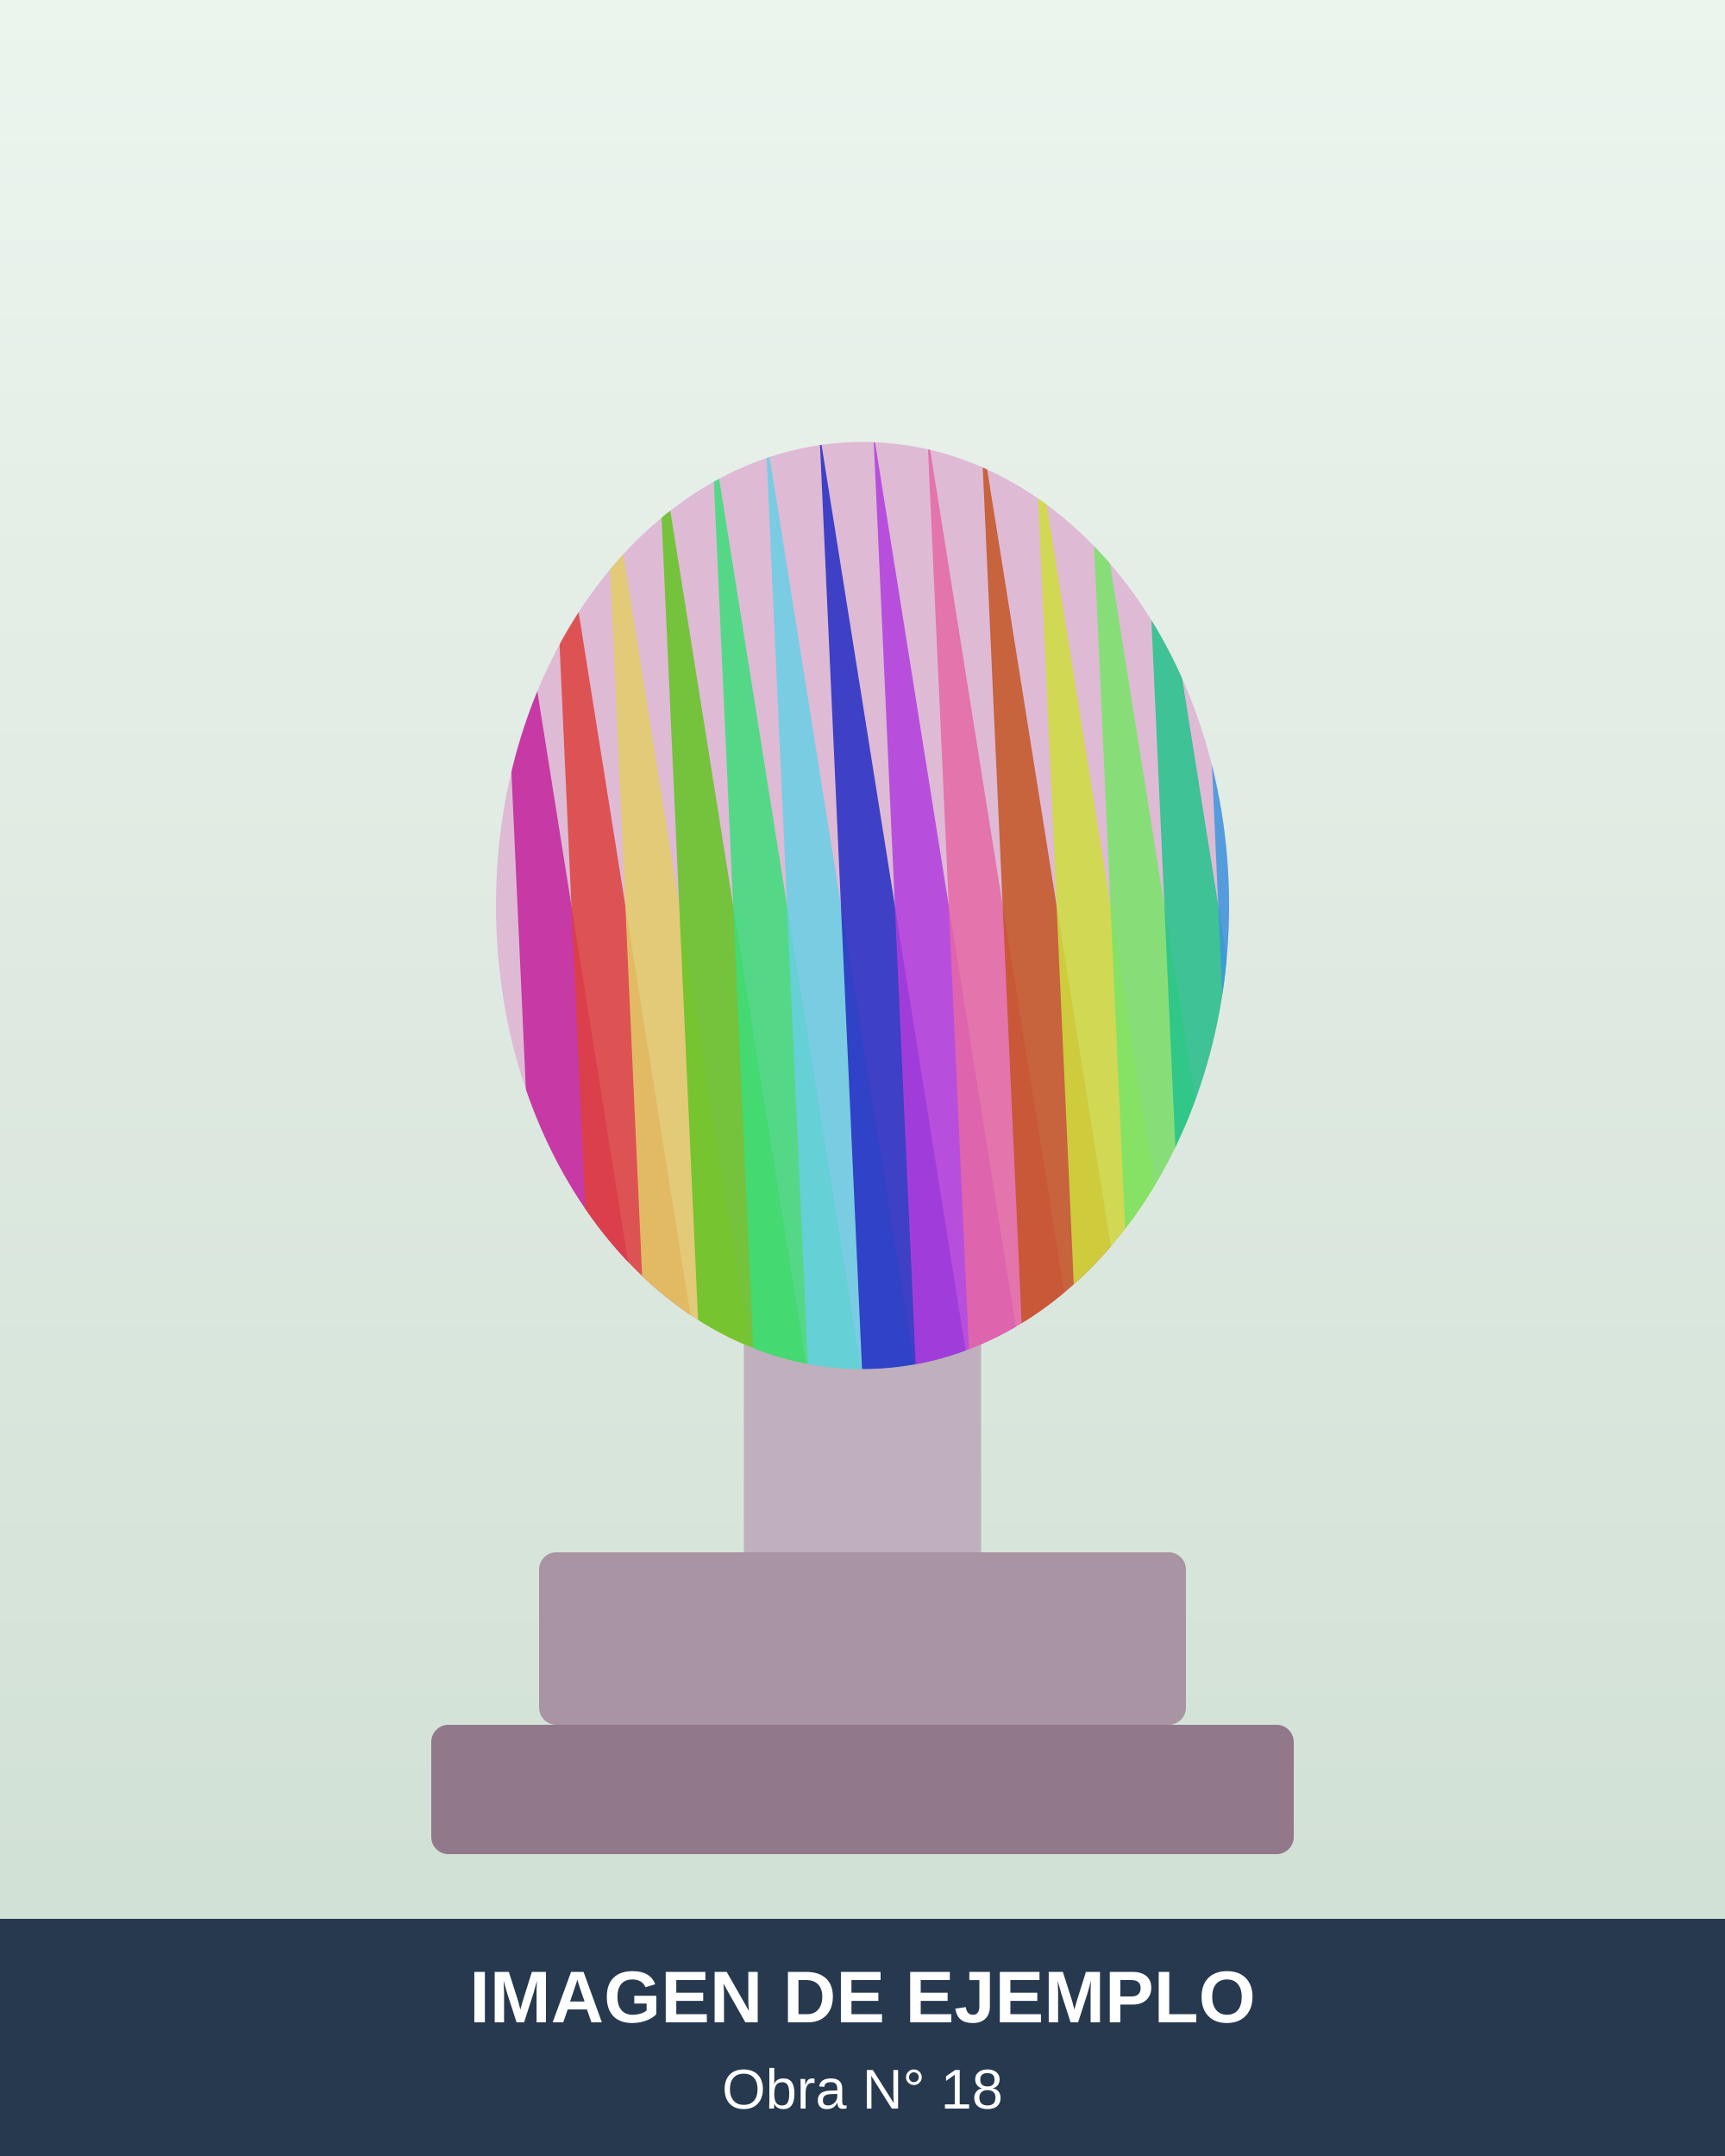
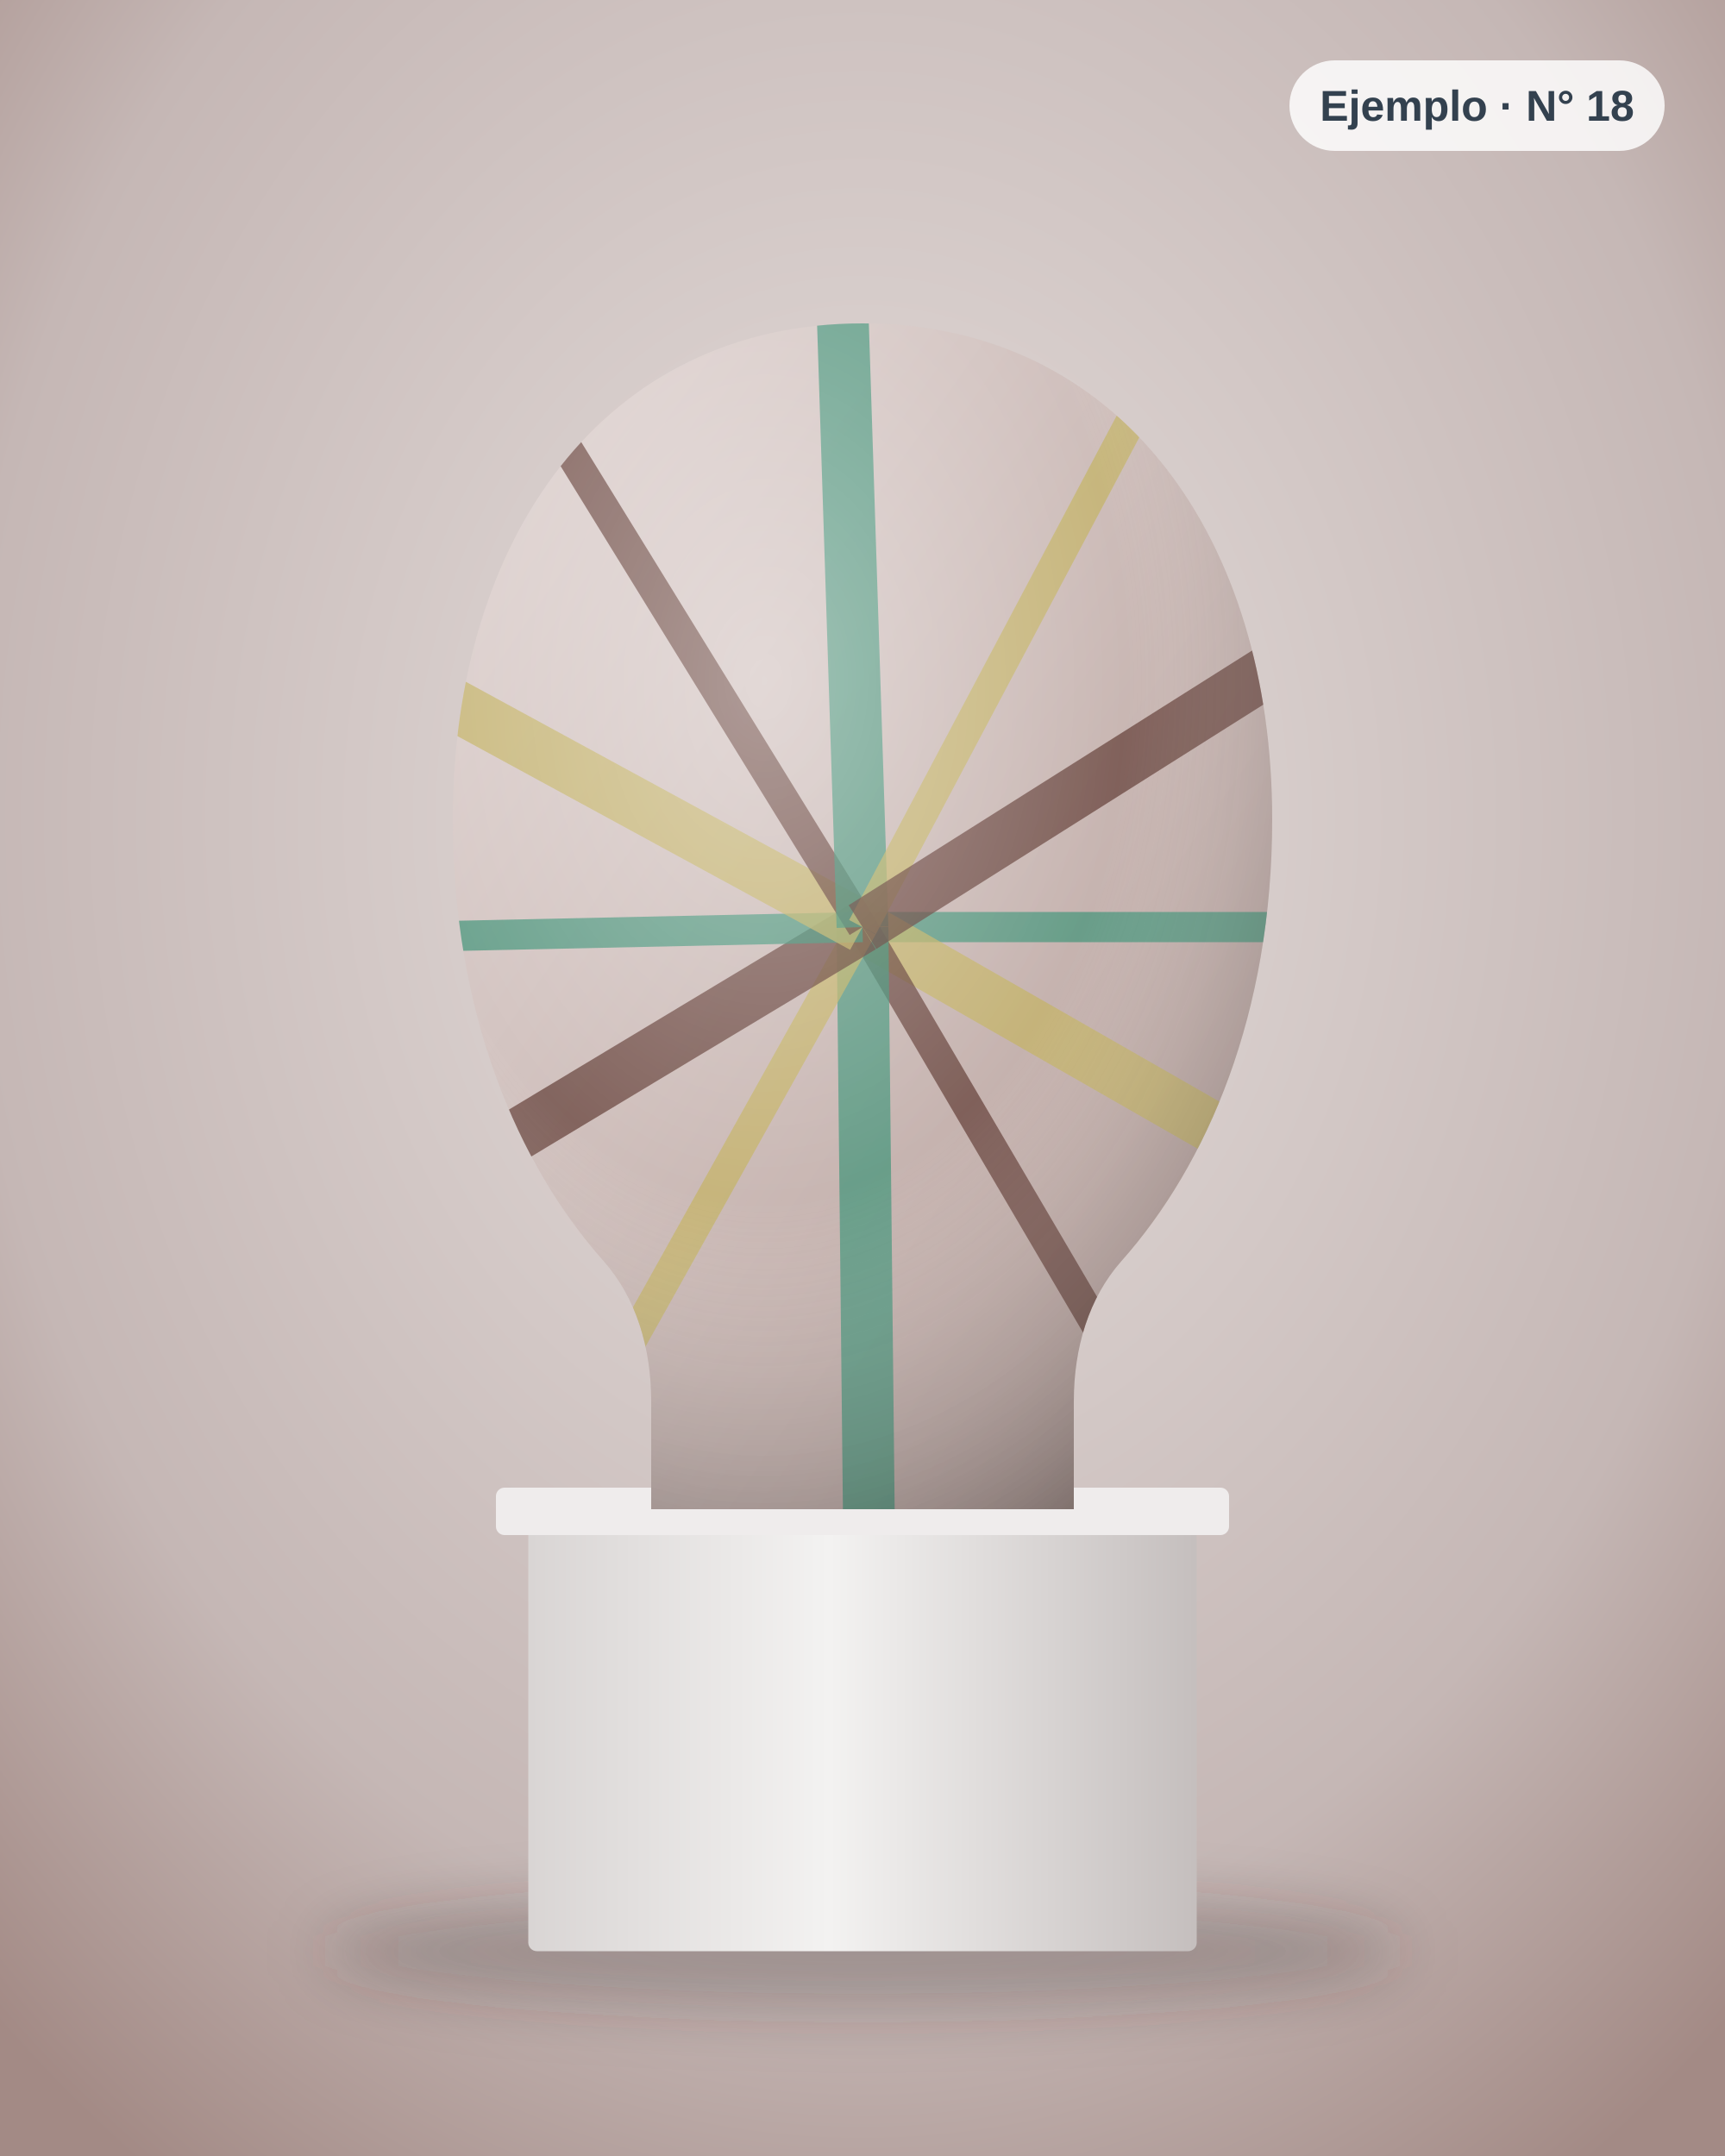
<svg xmlns="http://www.w3.org/2000/svg" viewBox="0 0 800 1000" width="800" height="1000">
  <defs>
-     <linearGradient id="f18" x1="0" y1="0" x2="0" y2="1">
-       <stop offset="0" stop-color="hsl(135 25% 94%)" />
-       <stop offset="1" stop-color="hsl(135 20% 84%)" />
+     <radialGradient id="fondoo18" cx="50%" cy="38%" r="75%">
+       <stop offset="0" stop-color="hsl(10 14% 88% / 1)" />
+       <stop offset="0.7" stop-color="hsl(10 12% 74% / 1)" />
+       <stop offset="1" stop-color="hsl(10 14% 58% / 1)" />
+     </radialGradient>
+     <linearGradient id="pielo18" x1="0" y1="0" x2="1" y2="1">
+       <stop offset="0" stop-color="hsl(10 18% 86% / 1)" />
+       <stop offset="1" stop-color="hsl(10 16% 66% / 1)" />
    </linearGradient>
-     <clipPath id="c18">
-       <ellipse cx="400" cy="420" rx="170" ry="215" />
+     <radialGradient id="luzo18" cx="38%" cy="30%" r="80%">
+       <stop offset="0" stop-color="#ffffff" stop-opacity="0.35" />
+       <stop offset="0.55" stop-color="#ffffff" stop-opacity="0" />
+       <stop offset="1" stop-color="#000000" stop-opacity="0.32" />
+     </radialGradient>
+     <linearGradient id="pedestalo18" x1="0" y1="0" x2="1" y2="0">
+       <stop offset="0" stop-color="hsl(10 6% 84% / 1)" />
+       <stop offset="0.45" stop-color="hsl(10 6% 95% / 1)" />
+       <stop offset="1" stop-color="hsl(10 6% 76% / 1)" />
+     </linearGradient>
+     <clipPath id="clipo18">
+       <path d="M400 150 C 520 150 590 250 590 380 C 590 470 560 540 520 585 C 505 602 498 625 498 650 L 498 700 L 302 700 L 302 650 C 302 625 295 602 280 585 C 240 540 210 470 210 380 C 210 250 280 150 400 150 Z" />
    </clipPath>
+     <filter id="bluro18" x="-20%" y="-200%" width="140%" height="500%">
+       <feGaussianBlur stdDeviation="14" />
+     </filter>
  </defs>
-   <rect width="800" height="1000" fill="url(#f18)" />
-   <rect x="345" y="600" width="110" height="130" fill="hsl(315 12% 72%)" />
-   <rect x="250" y="720" width="300" height="80" rx="8" fill="hsl(315 10% 62%)" />
-   <rect x="200" y="800" width="400" height="60" rx="8" fill="hsl(315 10% 52%)" />
-   <g clip-path="url(#c18)">
-     <rect width="800" height="1000" fill="hsl(315 35% 80%)" />
-     <polygon points="230,200 300,640 250,640" fill="hsl(315 70% 45%)" opacity="0.85" />
-     <polygon points="255,200 325,640 275,640" fill="hsl(2 70% 55%)" opacity="0.85" />
-     <polygon points="280,200 350,640 300,640" fill="hsl(49 70% 65%)" opacity="0.85" />
-     <polygon points="305,200 375,640 325,640" fill="hsl(96 70% 45%)" opacity="0.85" />
-     <polygon points="330,200 400,640 350,640" fill="hsl(143 70% 55%)" opacity="0.85" />
-     <polygon points="355,200 425,640 375,640" fill="hsl(190 70% 65%)" opacity="0.85" />
-     <polygon points="380,200 450,640 400,640" fill="hsl(237 70% 45%)" opacity="0.85" />
-     <polygon points="405,200 475,640 425,640" fill="hsl(284 70% 55%)" opacity="0.85" />
-     <polygon points="430,200 500,640 450,640" fill="hsl(331 70% 65%)" opacity="0.85" />
-     <polygon points="455,200 525,640 475,640" fill="hsl(18 70% 45%)" opacity="0.85" />
-     <polygon points="480,200 550,640 500,640" fill="hsl(65 70% 55%)" opacity="0.85" />
-     <polygon points="505,200 575,640 525,640" fill="hsl(112 70% 65%)" opacity="0.85" />
-     <polygon points="530,200 600,640 550,640" fill="hsl(159 70% 45%)" opacity="0.85" />
-     <polygon points="555,200 625,640 575,640" fill="hsl(206 70% 55%)" opacity="0.85" />
+   <rect width="800" height="1000" fill="url(#fondoo18)" />
+   <ellipse cx="400" cy="905" rx="250" ry="26" fill="hsl(10 12% 20% / 0.28)" filter="url(#bluro18)" />
+   <rect x="245" y="700" width="310" height="205" rx="4" fill="url(#pedestalo18)" />
+   <rect x="230" y="690" width="340" height="22" rx="4" fill="hsl(10 8% 93% / 1)" />
+   <path d="M400 150 C 520 150 590 250 590 380 C 590 470 560 540 520 585 C 505 602 498 625 498 650 L 498 700 L 302 700 L 302 650 C 302 625 295 602 280 585 C 240 540 210 470 210 380 C 210 250 280 150 400 150 Z" fill="url(#pielo18)" />
+   <g clip-path="url(#clipo18)">
+     <path d="M400 430 L 740 430" stroke="hsl(160 38% 42% / 1)" stroke-width="14" opacity="0.7" />
+     <path d="M400 430 L 695.059 598.939" stroke="hsl(50 45% 58% / 1)" stroke-width="24" opacity="0.7" />
+     <path d="M400 430 L 572.115 723.217" stroke="hsl(10 30% 30% / 1)" stroke-width="14" opacity="0.7" />
+     <path d="M400 430 L 403.671 769.98" stroke="hsl(160 38% 42% / 1)" stroke-width="24" opacity="0.7" />
+     <path d="M400 430 L 234.256 726.865" stroke="hsl(50 45% 58% / 1)" stroke-width="14" opacity="0.7" />
+     <path d="M400 430 L 108.658 605.27" stroke="hsl(10 30% 30% / 1)" stroke-width="24" opacity="0.7" />
+     <path d="M400 430 L 60.079 437.341" stroke="hsl(160 38% 42% / 1)" stroke-width="14" opacity="0.7" />
+     <path d="M400 430 L 101.363 267.471" stroke="hsl(50 45% 58% / 1)" stroke-width="24" opacity="0.7" />
+     <path d="M400 430 L 221.594 140.567" stroke="hsl(10 30% 30% / 1)" stroke-width="14" opacity="0.7" />
+     <path d="M400 430 L 388.99 90.178" stroke="hsl(160 38% 42% / 1)" stroke-width="24" opacity="0.7" />
+     <path d="M400 430 L 559.296 129.625" stroke="hsl(50 45% 58% / 1)" stroke-width="14" opacity="0.7" />
+     <path d="M400 430 L 687.49 248.48" stroke="hsl(10 30% 30% / 1)" stroke-width="24" opacity="0.7" />
  </g>
-   <rect x="0" y="890" width="800" height="110" fill="#10233d" opacity="0.88" />
-   <text x="400" y="938" text-anchor="middle" font-family="Segoe UI, Arial, sans-serif" font-size="34" font-weight="800" fill="#ffffff">IMAGEN DE EJEMPLO</text>
-   <text x="400" y="978" text-anchor="middle" font-family="Segoe UI, Arial, sans-serif" font-size="26" fill="#ffffff">Obra N° 18</text>
+   <path d="M400 150 C 520 150 590 250 590 380 C 590 470 560 540 520 585 C 505 602 498 625 498 650 L 498 700 L 302 700 L 302 650 C 302 625 295 602 280 585 C 240 540 210 470 210 380 C 210 250 280 150 400 150 Z" fill="url(#luzo18)" />
+   <g font-family="Segoe UI, Arial, sans-serif">
+     <rect x="598" y="28" width="174" height="42" rx="21" fill="#ffffff" fill-opacity="0.82" />
+     <text x="685" y="56" text-anchor="middle" font-size="20" font-weight="700" fill="#33414f">Ejemplo · N° 18</text>
+   </g>
</svg>
